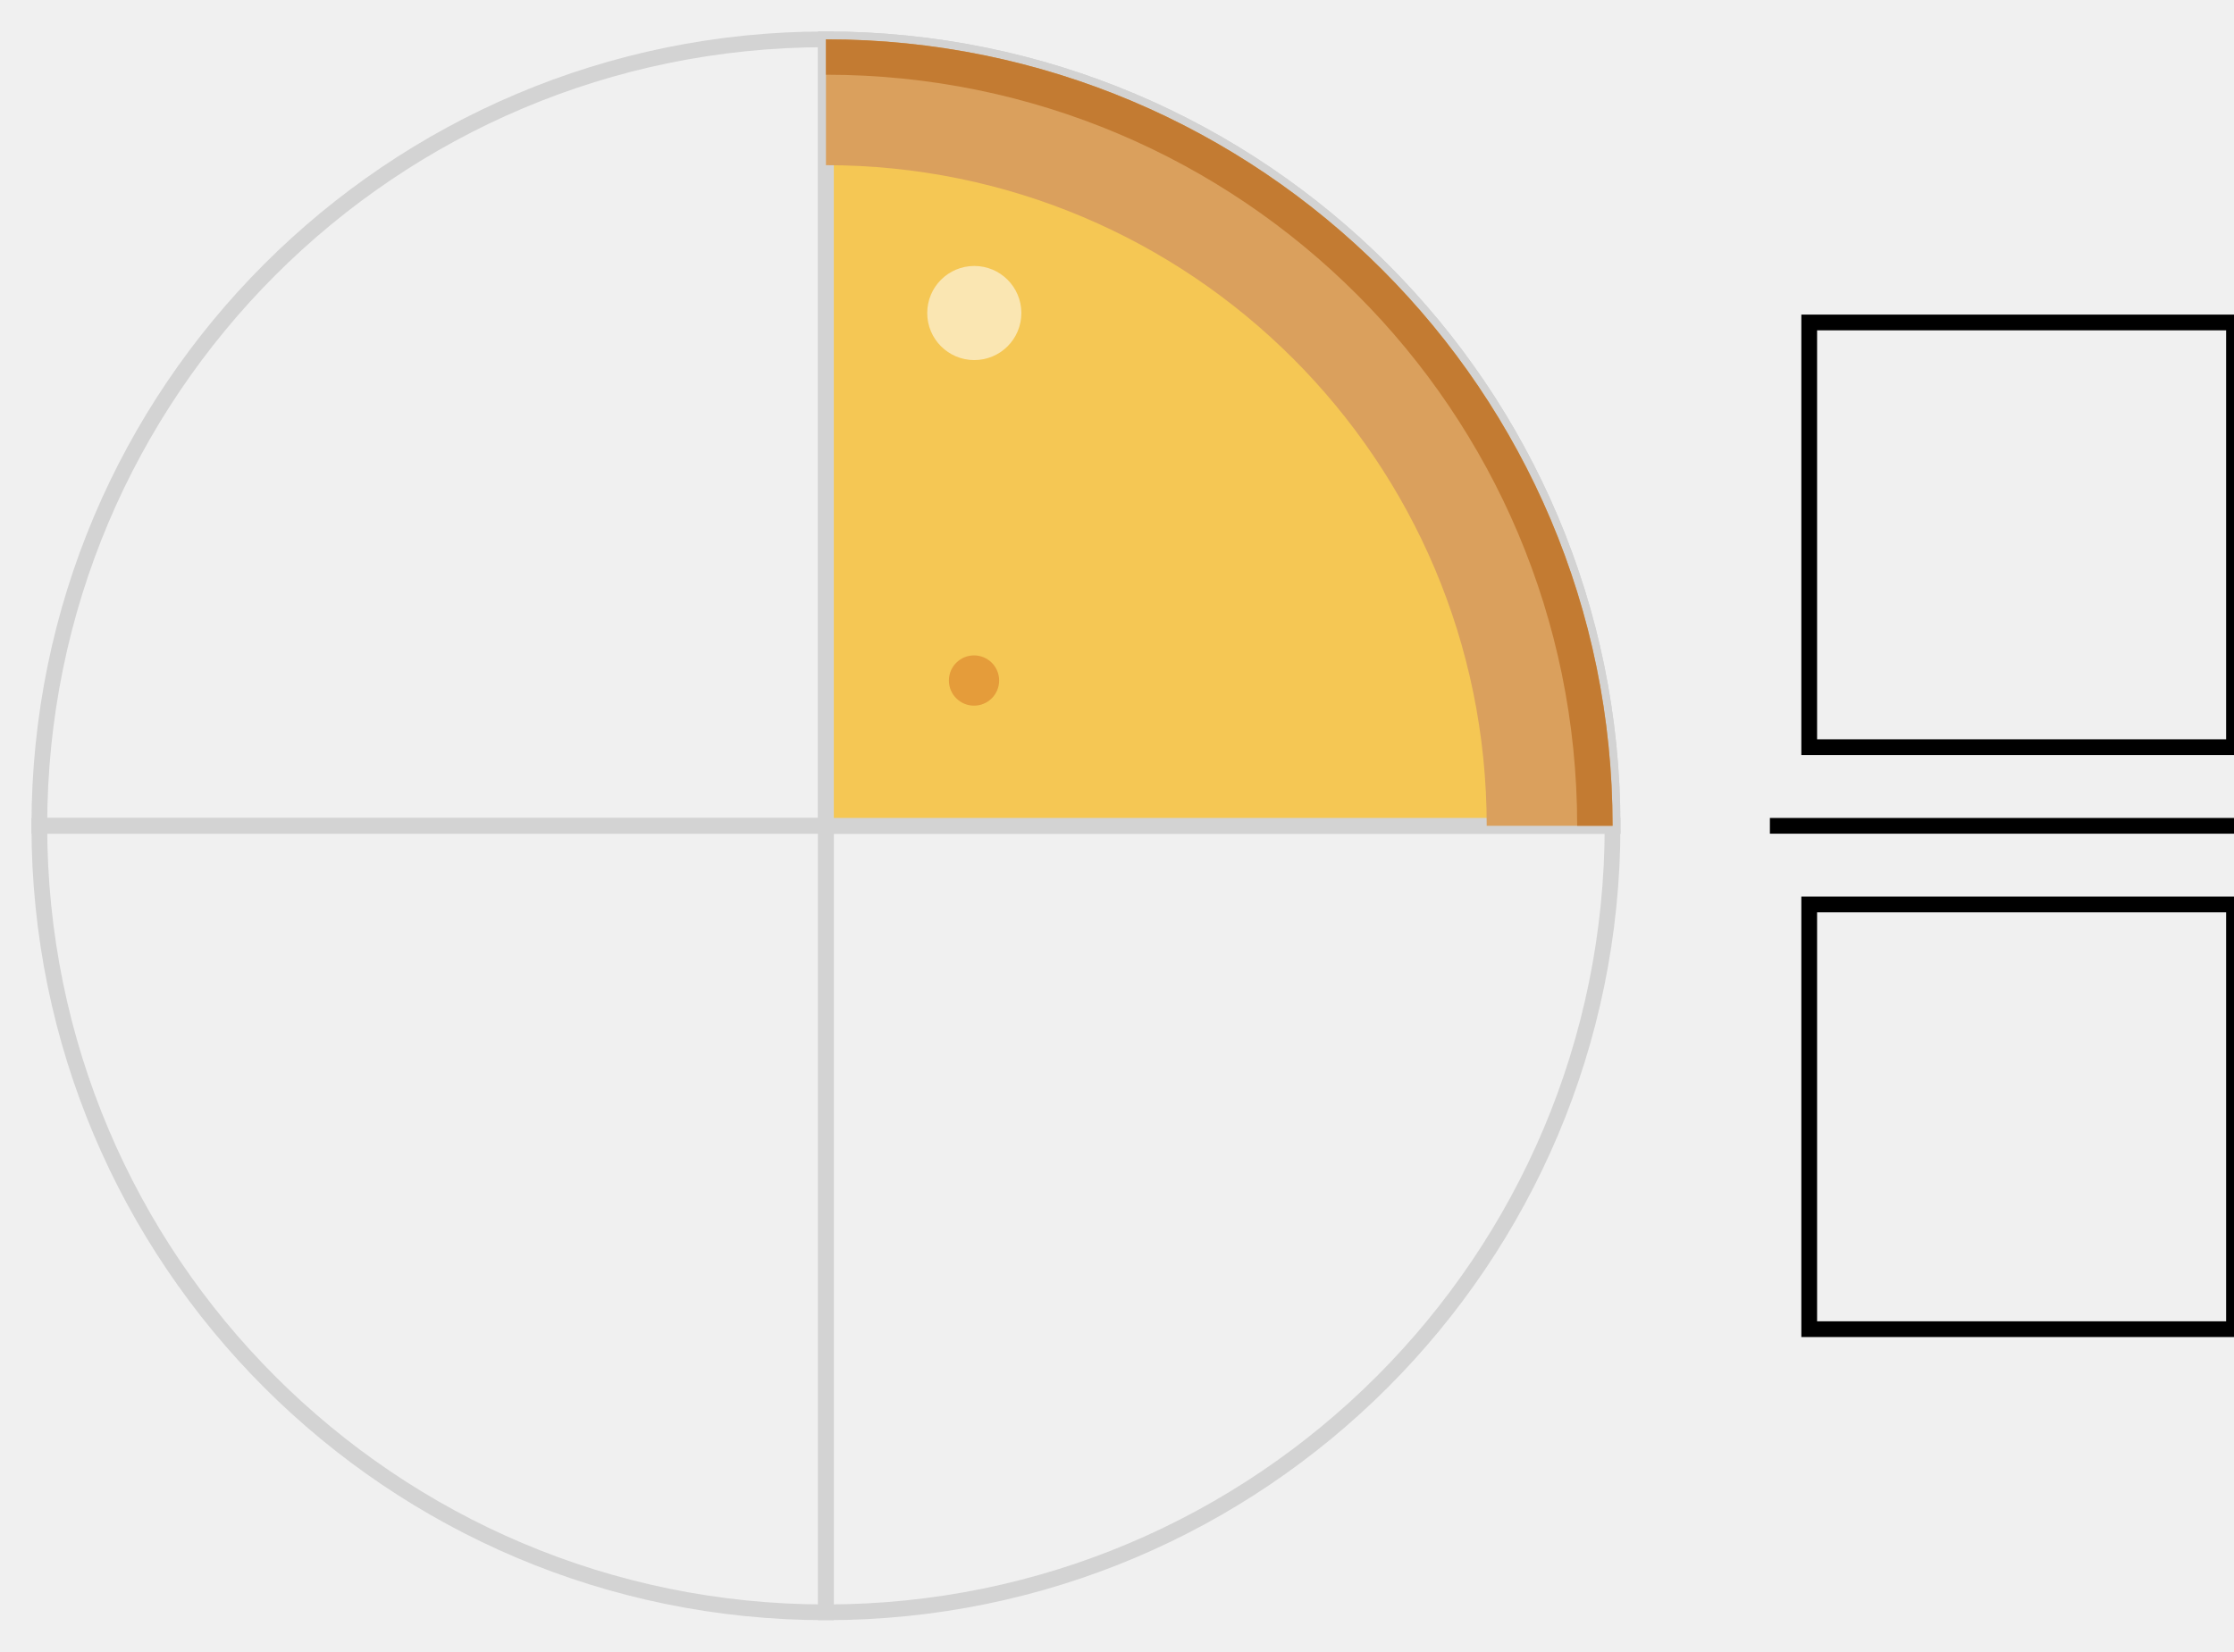
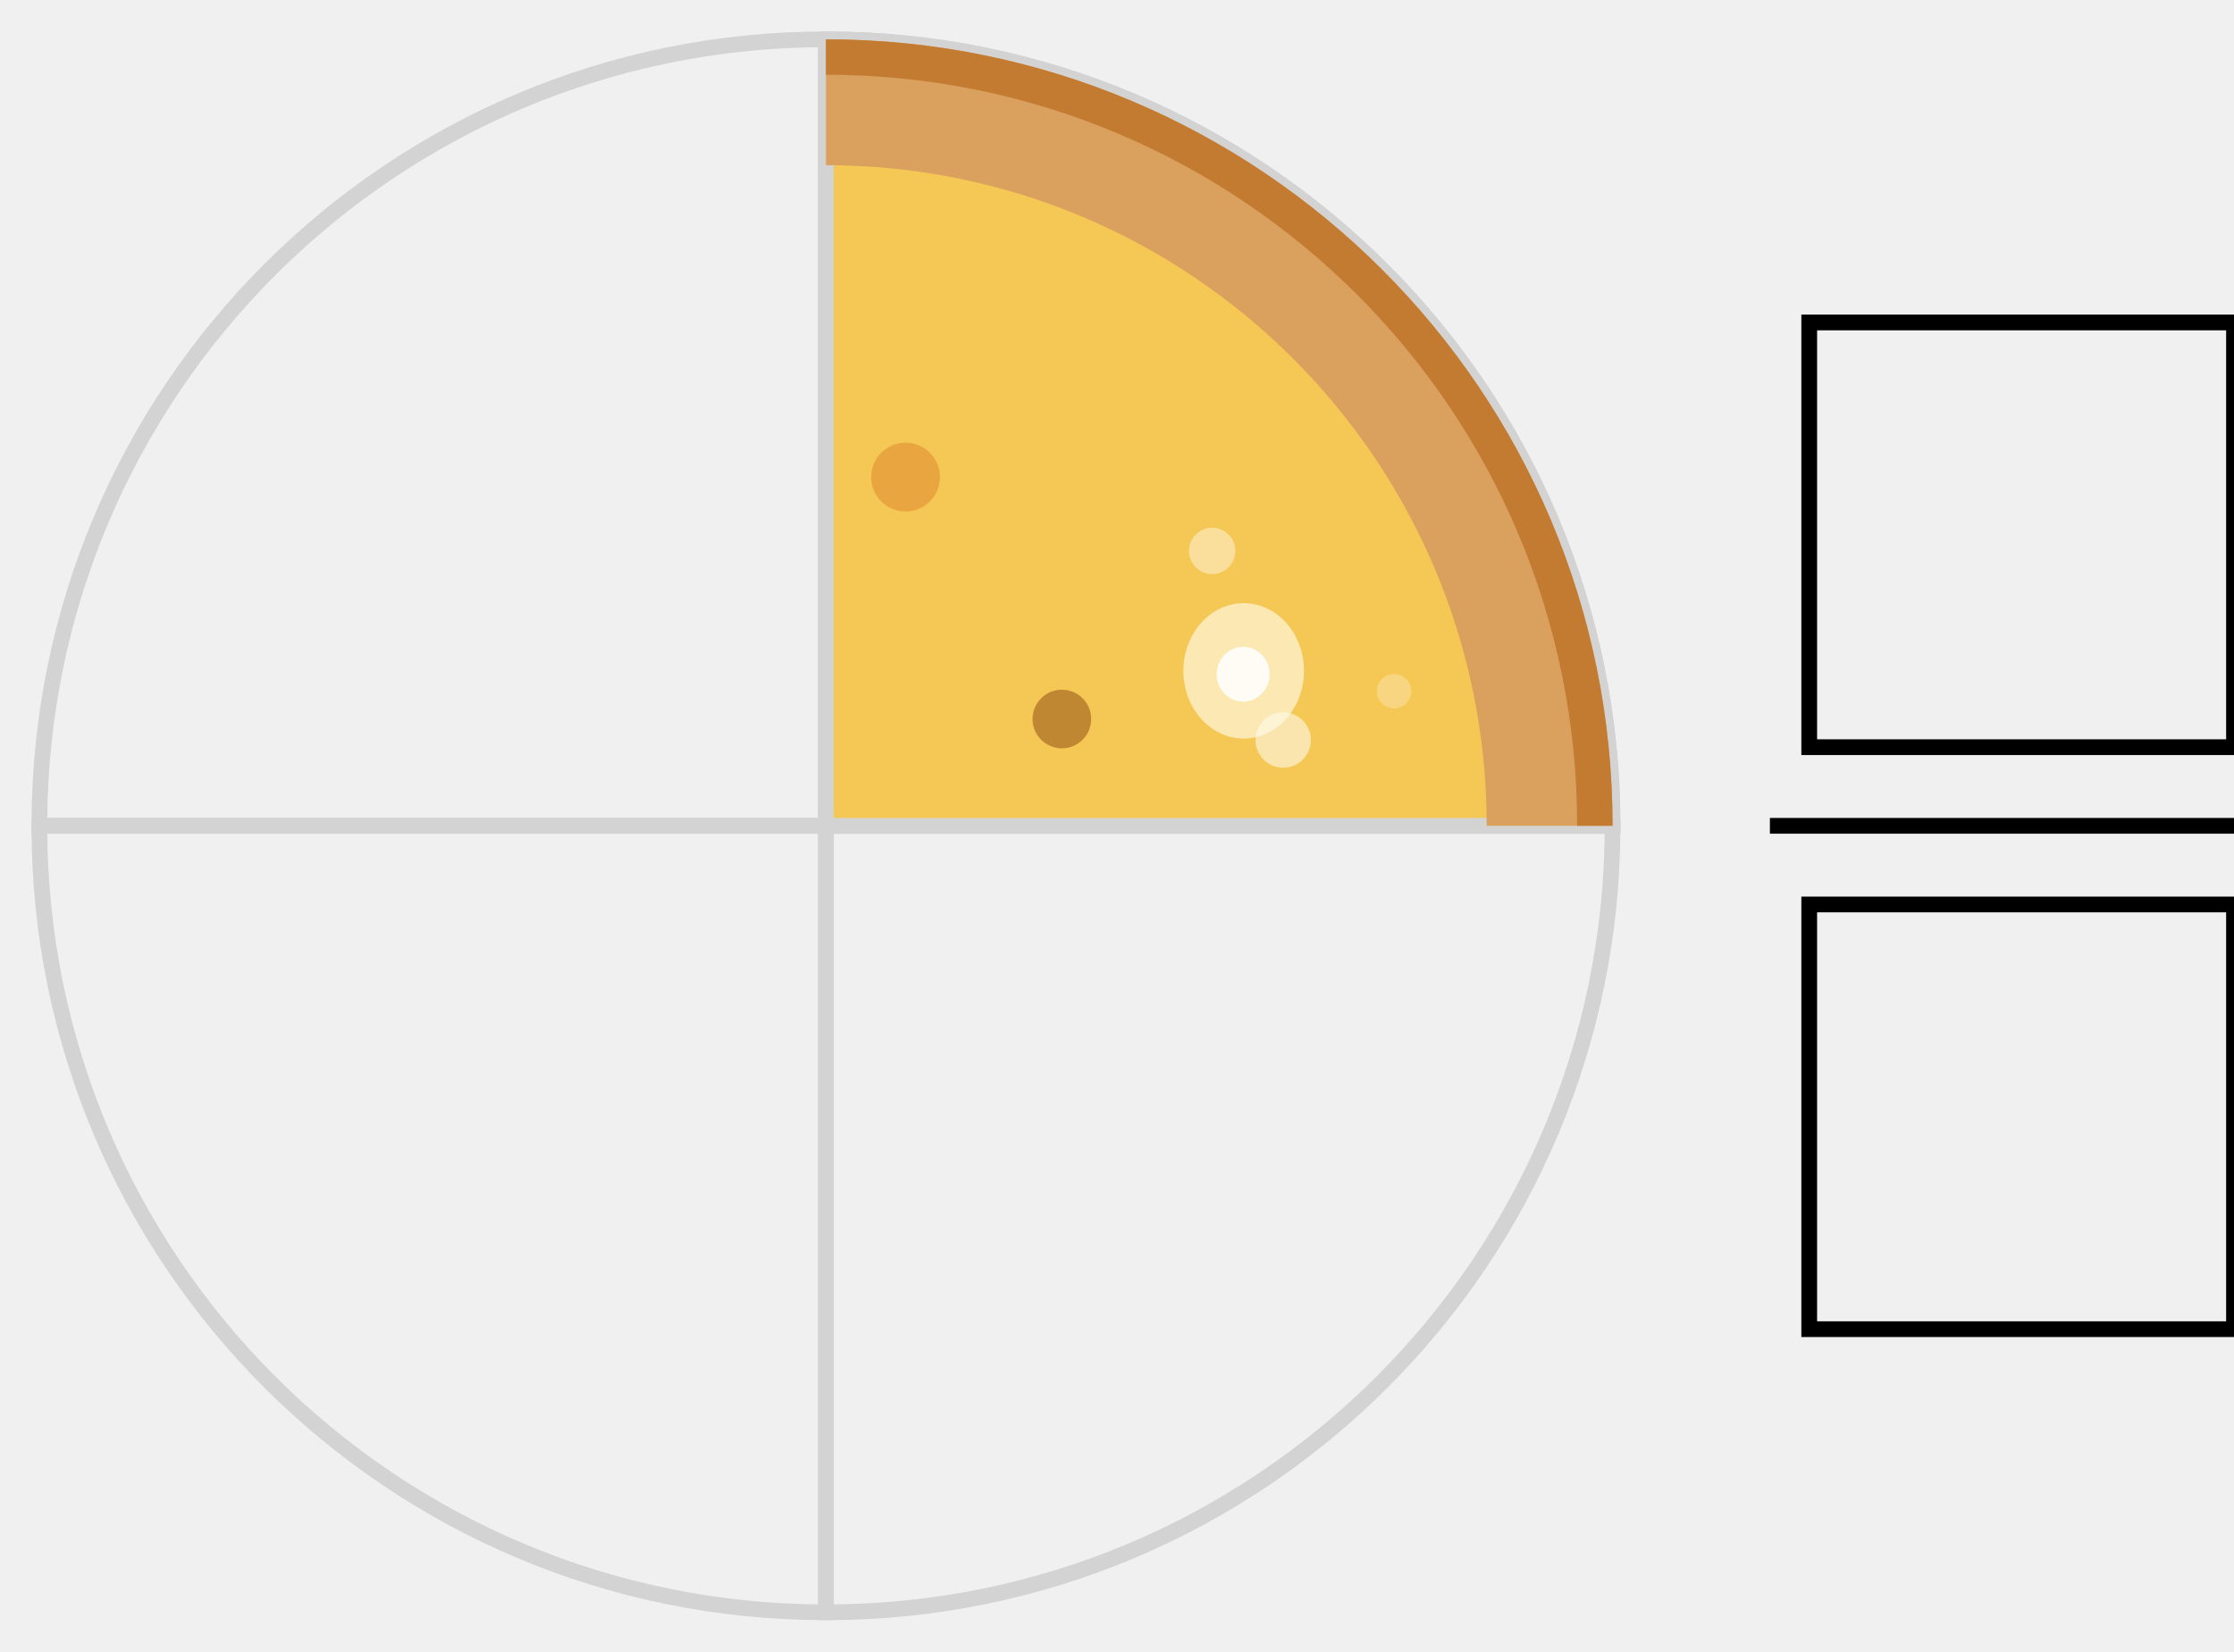
<svg xmlns="http://www.w3.org/2000/svg" xmlns:xlink="http://www.w3.org/1999/xlink" width="284.0" height="210" viewBox="0 0 284.0 210">
  <defs>
-     <clipPath id="clip-4429551936-4429228112">
+     <clipPath id="clip-4472019264-4536267728">
      <path d="M105.0,105.0 L105.0,5.0 A100,100,0,0,1,205.0,105.0 Z" fill="none" />
    </clipPath>
  </defs>
  <g>
    <path d="M105.0,105.0 L105.0,5.0 A100,100,0,0,1,205.0,105.0 Z" fill="none" stroke="lightgray" stroke-width="2" />
    <path d="M105.0,105.0 L205.0,105.0 A100,100,0,0,1,105.0,205.0 Z" fill="none" stroke="lightgray" stroke-width="2" />
    <path d="M105.0,105.0 L105.0,205.0 A100,100,0,0,1,5.0,105 Z" fill="none" stroke="lightgray" stroke-width="2" />
    <path d="M105.0,105.0 L5.0,105 A100,100,0,0,1,105,5.0 Z" fill="none" stroke="lightgray" stroke-width="2" />
    <path d="M105.0,105.0 L105.0,5.0 A100,100,0,0,1,205.0,105.0 Z" fill="#F5C754" stroke="lightgray" stroke-width="2" />
-     <use xlink:href="#clip-4429551936-4429228112" />
-     <g clip-path="url(#clip-4429551936-4429228112)">
+     <use xlink:href="#clip-4472019264-4536267728" />
+     <g clip-path="url(#clip-4472019264-4536267728)">
      <circle cx="105.0" cy="105.0" r="92" stroke="#DAA05D" stroke-width="16" fill="none" />
      <circle cx="105.0" cy="105.0" r="98" stroke="#C37B32" stroke-width="5" fill="none" />
-       <circle cx="62.785" cy="118.529" r="4.53" fill="#FFFFFF" fill-opacity="0.203" />
-       <circle cx="36.817" cy="133.544" r="4.346" fill="#FFFFFF" fill-opacity="0.214" />
-       <circle cx="37.626" cy="65.587" r="4.514" fill="#8B4513" fill-opacity="0.56" />
-       <circle cx="94.269" cy="176.207" r="4.932" fill="#FFFFFF" fill-opacity="0.458" />
-       <circle cx="123.859" cy="39.8" r="5.984" fill="#FFFFFF" fill-opacity="0.548" />
-       <circle cx="48.061" cy="93.27" r="5.613" fill="#FFDE75" fill-opacity="0.585" />
-       <circle cx="115.611" cy="120.184" r="2.422" fill="#FFDE75" fill-opacity="0.516" />
-       <circle cx="102.959" cy="150.086" r="3.552" fill="#FFFFFF" fill-opacity="0.359" />
-       <circle cx="36.355" cy="138.985" r="5.451" fill="#FFDE75" fill-opacity="0.26" />
-       <circle cx="76.192" cy="114.148" r="5.266" fill="#FFFFFF" fill-opacity="0.533" />
-       <circle cx="72.587" cy="86.598" r="5.564" fill="#8B4513" fill-opacity="0.448" />
-       <circle cx="92.911" cy="72.905" r="5.545" fill="#FFDE75" fill-opacity="0.401" />
-       <circle cx="126.515" cy="139.381" r="2.93" fill="#D2691E" fill-opacity="0.485" />
-       <circle cx="85.577" cy="36.895" r="5.888" fill="#D2691E" fill-opacity="0.257" />
-       <circle cx="123.824" cy="86.527" r="3.194" fill="#D2691E" fill-opacity="0.46" />
-       <ellipse cx="125.699" cy="133.371" rx="7.669" ry="4.924" fill="#FFFDF0" fill-opacity="0.6" />
-       <ellipse cx="125.925" cy="134.318" rx="2.448" ry="3.639" fill="#FFFFFF" fill-opacity="0.85" />
-       <ellipse cx="63.931" cy="131.529" rx="8.515" ry="6.527" fill="#FFFDF0" fill-opacity="0.6" />
-       <ellipse cx="64.436" cy="130.856" rx="3.419" ry="3.81" fill="#FFFFFF" fill-opacity="0.85" />
-       <ellipse cx="147.936" cy="115.003" rx="5.288" ry="4.334" fill="#FFFDF0" fill-opacity="0.6" />
-       <ellipse cx="148.266" cy="114.652" rx="2.444" ry="3.739" fill="#FFFFFF" fill-opacity="0.85" />
+       <circle cx="101.543" cy="181.601" r="3.157" fill="#8B4513" fill-opacity="0.462" />
+       <circle cx="165.971" cy="113.401" r="4.448" fill="#FFFFFF" fill-opacity="0.293" />
+       <circle cx="75.746" cy="27.188" r="2.994" fill="#FFDE75" fill-opacity="0.366" />
+       <circle cx="76.848" cy="95.05" r="2.89" fill="#FFFFFF" fill-opacity="0.574" />
+       <circle cx="103.37" cy="164.659" r="3.386" fill="#FFDE75" fill-opacity="0.459" />
+       <circle cx="134.991" cy="91.42" r="3.727" fill="#8B4513" fill-opacity="0.494" />
+       <circle cx="163.129" cy="94.089" r="3.524" fill="#FFFFFF" fill-opacity="0.529" />
+       <circle cx="115.119" cy="60.661" r="4.373" fill="#D2691E" fill-opacity="0.361" />
+       <circle cx="31.529" cy="72.633" r="3.269" fill="#FFDE75" fill-opacity="0.51" />
+       <circle cx="177.219" cy="87.887" r="2.185" fill="#FFFFFF" fill-opacity="0.26" />
+       <circle cx="86.828" cy="51.133" r="3.409" fill="#FFDE75" fill-opacity="0.596" />
+       <circle cx="122.903" cy="180.247" r="4.688" fill="#FFFFFF" fill-opacity="0.495" />
+       <circle cx="91.966" cy="160.9" r="5.776" fill="#8B4513" fill-opacity="0.412" />
+       <circle cx="154.097" cy="70.047" r="2.95" fill="#FFFFFF" fill-opacity="0.42" />
+       <circle cx="46.181" cy="72.882" r="3.224" fill="#FFDE75" fill-opacity="0.451" />
+       <ellipse cx="58.042" cy="83.084" rx="9.948" ry="6.225" fill="#FFFDF0" fill-opacity="0.6" />
+       <ellipse cx="58.818" cy="82.684" rx="3.193" ry="2.05" fill="#FFFFFF" fill-opacity="0.85" />
+       <ellipse cx="115.408" cy="117.515" rx="7.367" ry="7.172" fill="#FFFDF0" fill-opacity="0.6" />
+       <ellipse cx="115.66" cy="117.861" rx="4.474" ry="3.45" fill="#FFFFFF" fill-opacity="0.85" />
+       <ellipse cx="158.106" cy="85.299" rx="7.667" ry="8.607" fill="#FFFDF0" fill-opacity="0.6" />
+       <ellipse cx="158.04" cy="85.725" rx="3.362" ry="3.493" fill="#FFFFFF" fill-opacity="0.85" />
    </g>
    <rect x="230.0" y="41.0" width="54.0" height="54.0" fill="none" stroke="black" stroke-width="2" />
    <rect x="230.0" y="115.0" width="54.0" height="54.0" fill="none" stroke="black" stroke-width="2" />
    <path d="M225.0,105.0 L289.0,105.0" stroke="black" stroke-width="2" />
  </g>
</svg>
